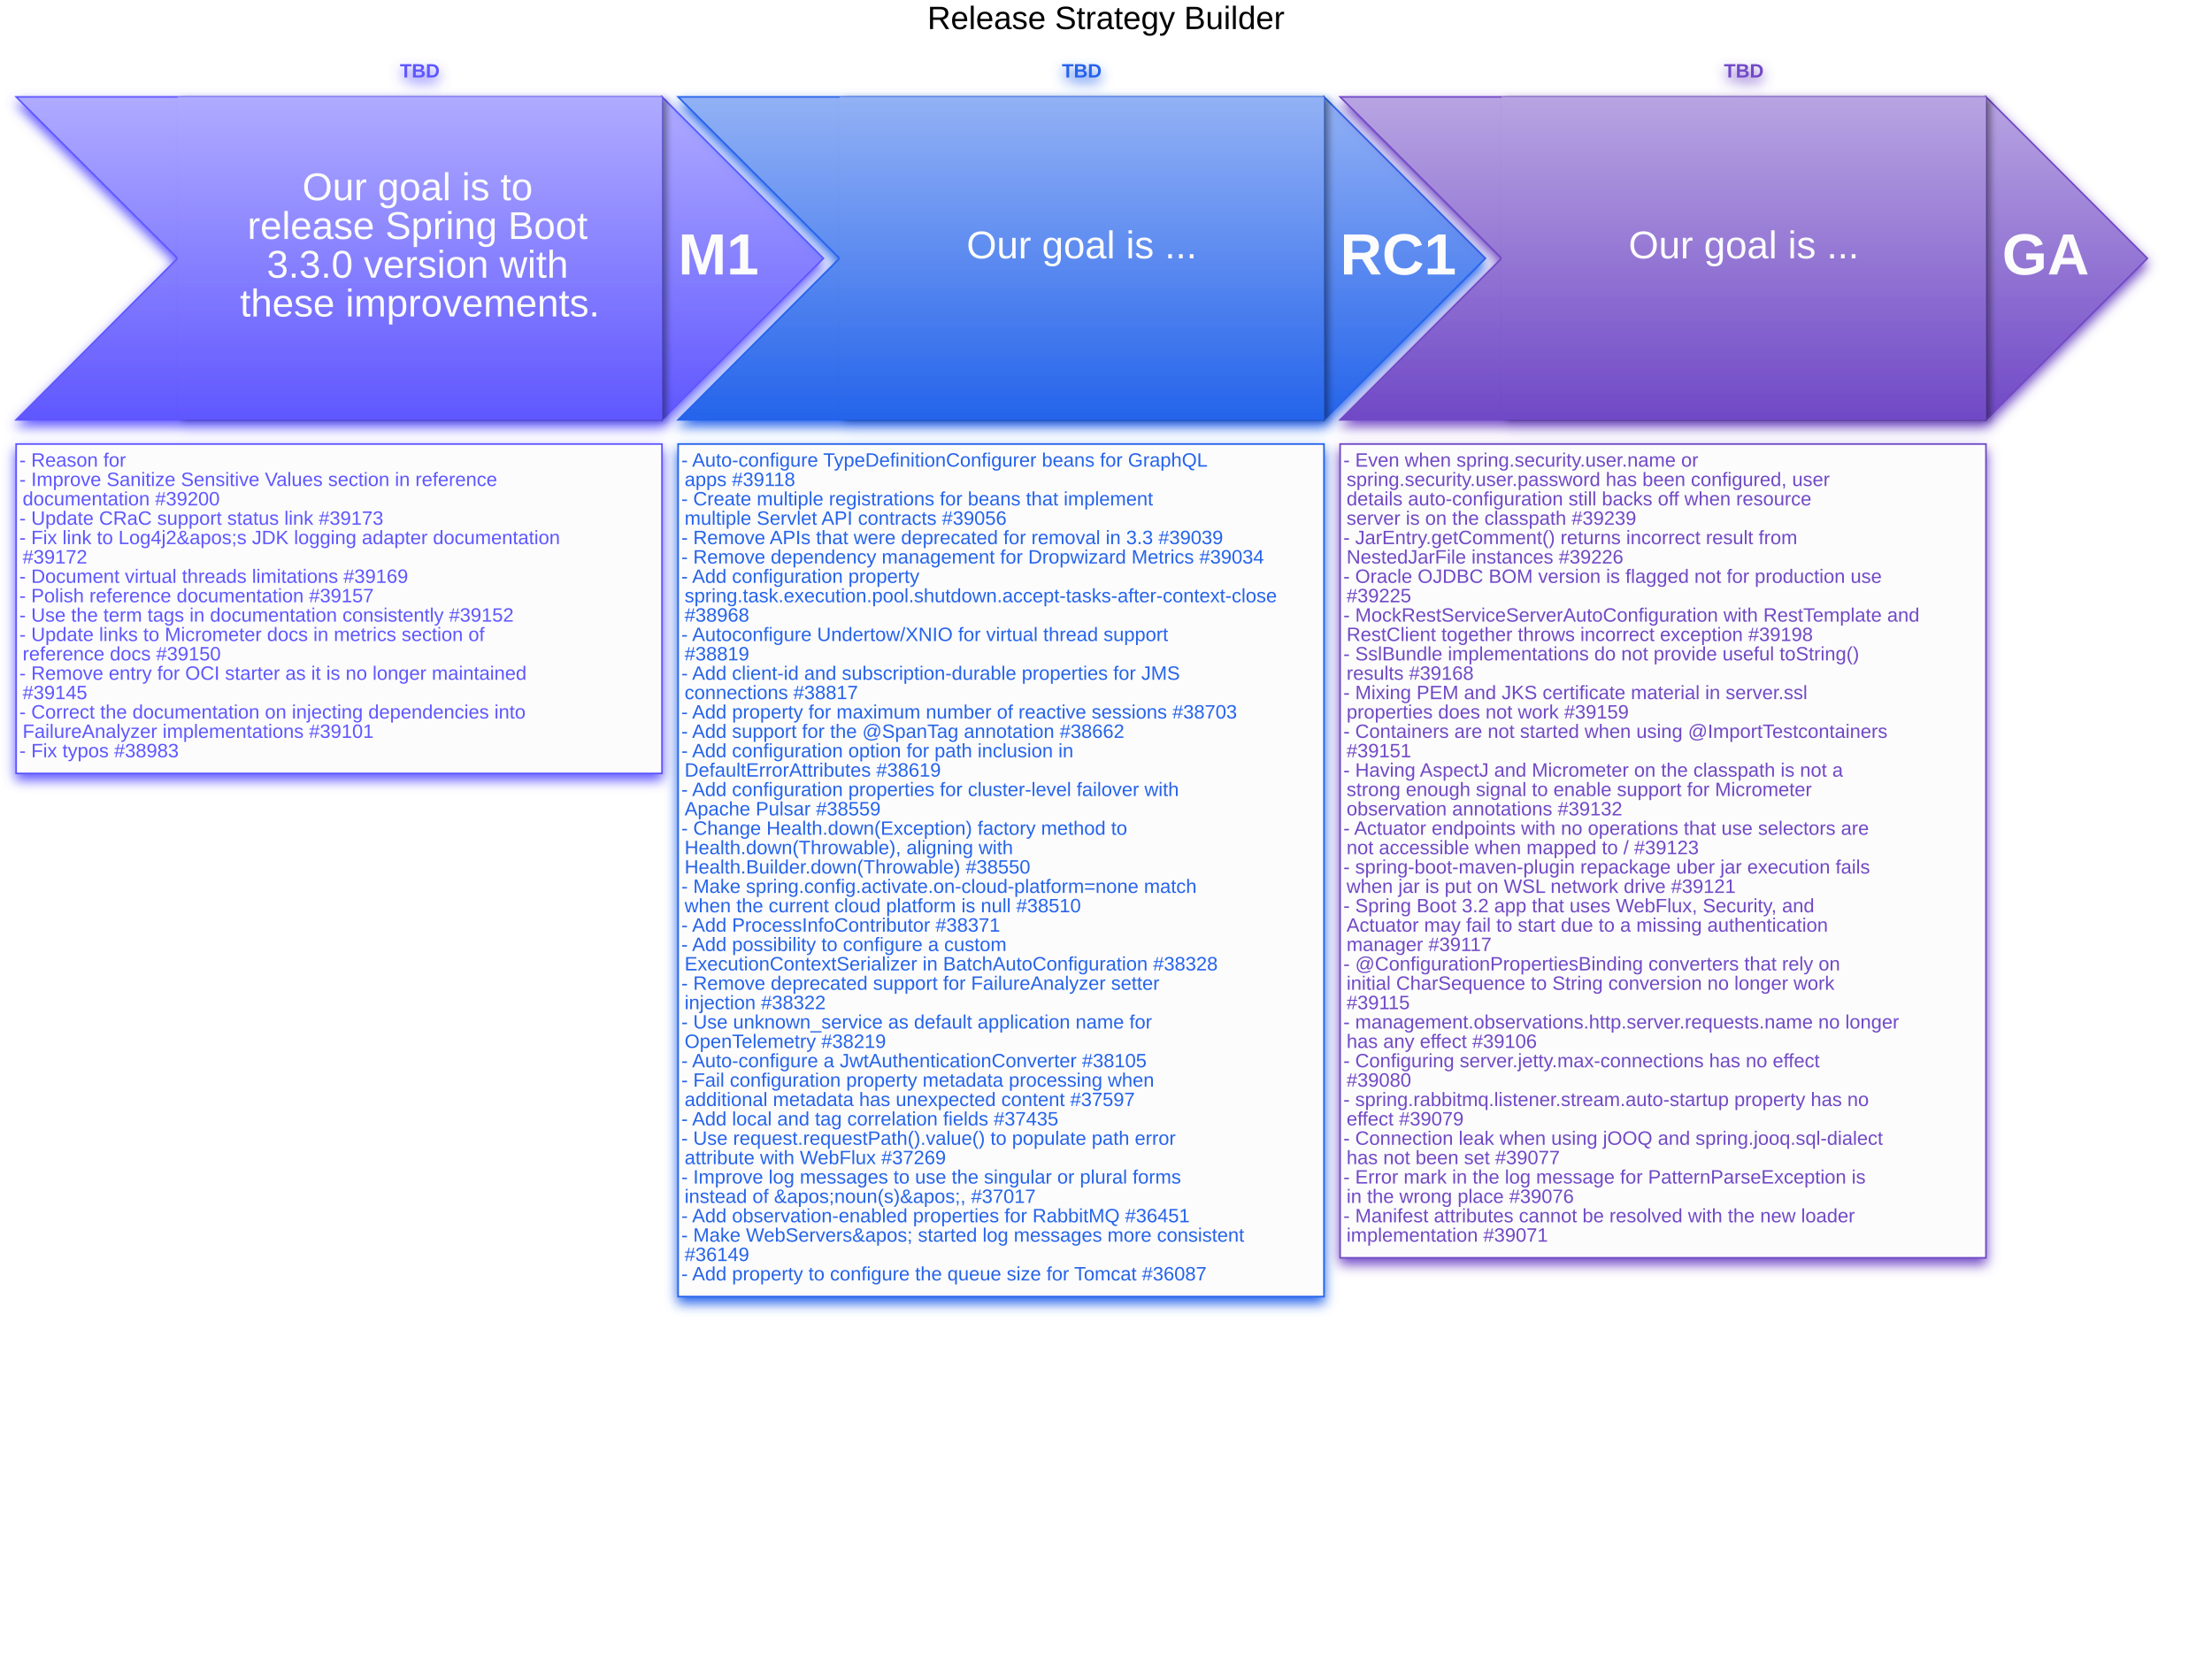
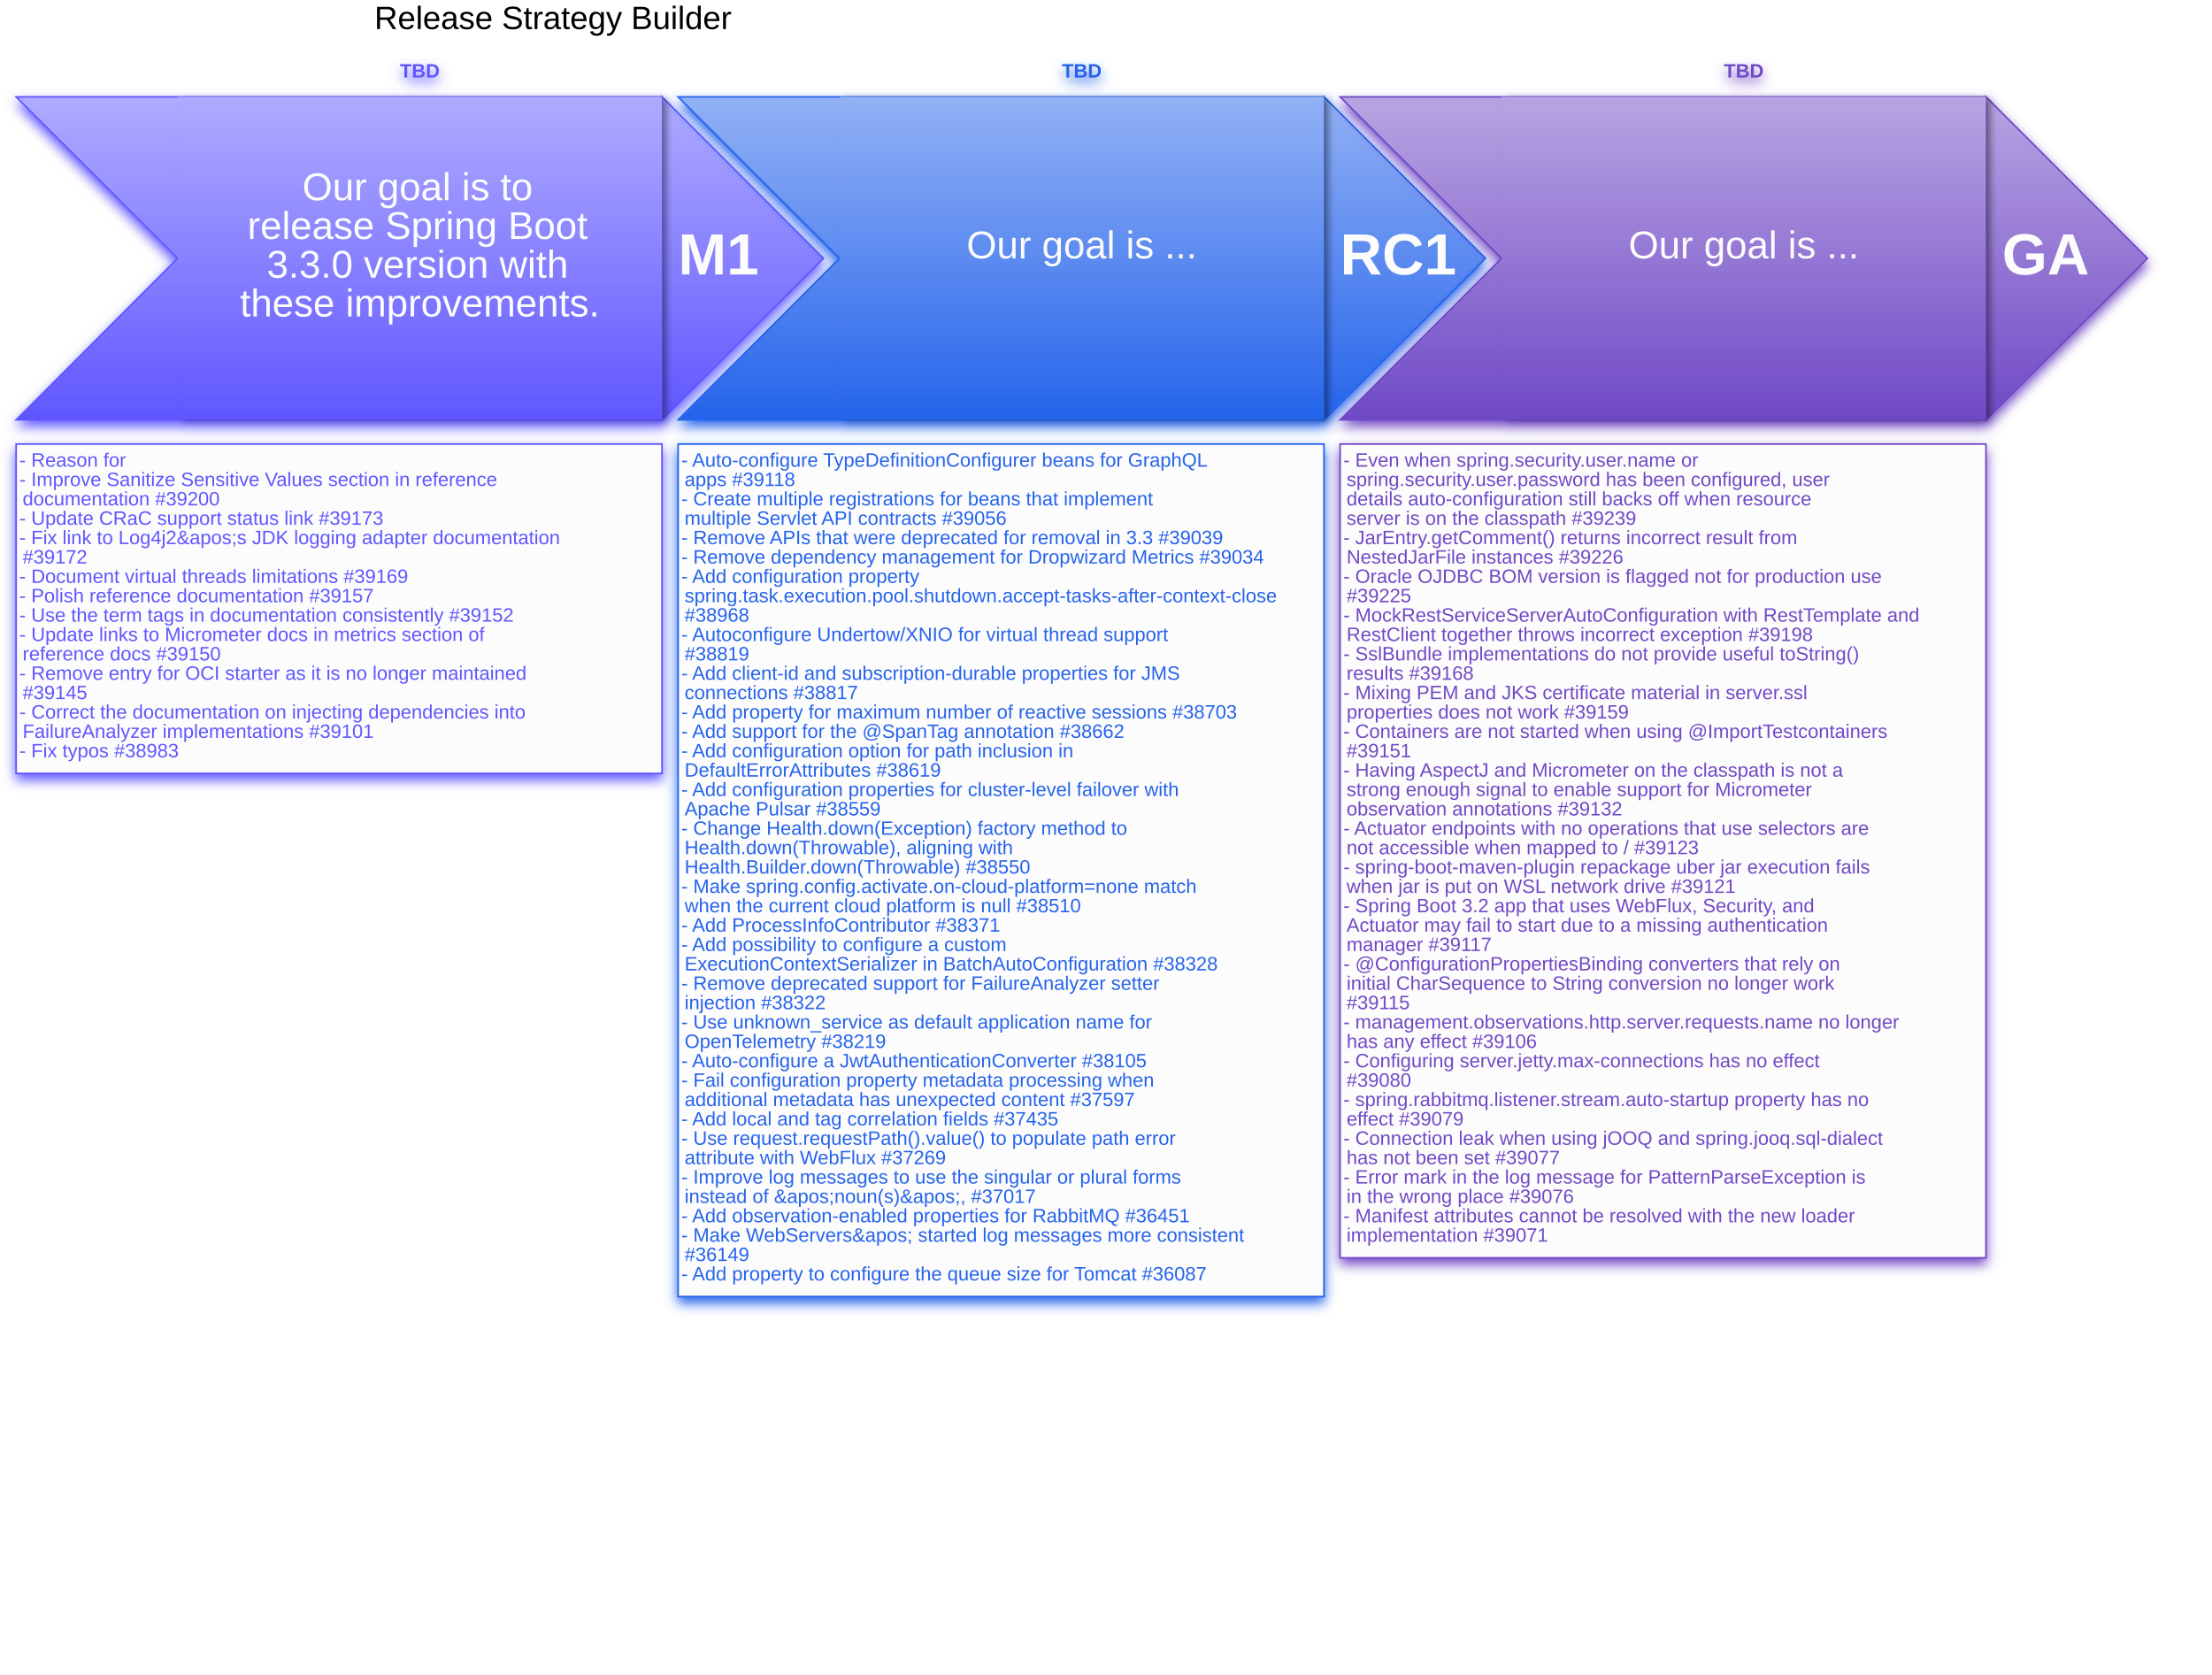
- <svg xmlns="http://www.w3.org/2000/svg" width="1370.0" height="1037.0" viewBox="0 0 1370.0 1037.0" role="img" aria-label="Docops: Release Strategy" id="ID4f634b28-60d8-4bc1-b0d2-e627c047ec7a">
+ <svg xmlns="http://www.w3.org/2000/svg" width="685.0" height="518.5" viewBox="0 0 685.0 518.5" role="img" aria-label="Docops: Release Strategy" id="IDfc490468-125d-484a-863b-3311442651cf">
  <defs>
    <filter id="Bevel2" filterUnits="objectBoundingBox" x="-10%" y="-10%" width="150%" height="150%">
      <feGaussianBlur in="SourceAlpha" stdDeviation="0.5" result="blur" />
      <feSpecularLighting in="blur" surfaceScale="5" specularConstant="0.5" specularExponent="10" result="specOut" lighting-color="white">
        <fePointLight x="-5000" y="-10000" z="0000" />
      </feSpecularLighting>
      <feComposite in="specOut" in2="SourceAlpha" operator="in" result="specOut2" />
      <feComposite in="SourceGraphic" in2="specOut2" operator="arithmetic" k1="0" k2="1" k3="1" k4="0" result="litPaint" />
    </filter>
    <linearGradient id="ID0756d7d2-2648-4a67-89af-c133b3a8d4c9" x2="1" y2="1">
      <stop class="stop1" offset="0%" stop-color="#a48bdb">
        <animate attributeName="stop-color" values="#a48bdb;#7651c9;#4918B8;#a48bdb;#7651c9;#4918B8;" dur="20s" repeatCount="indefinite">
                     </animate>
      </stop>
      <stop class="stop2" offset="50%" stop-color="#7651c9">
        <animate attributeName="stop-color" values="#a48bdb;#7651c9;#4918B8;#a48bdb;#7651c9;#4918B8;" dur="20s" repeatCount="indefinite">
                     </animate>
      </stop>
      <stop class="stop3" offset="100%" stop-color="#4918B8">
        <animate attributeName="stop-color" values="#a48bdb;#7651c9;#4918B8;#a48bdb;#7651c9;#4918B8;" dur="20s" repeatCount="indefinite">
                     </animate>
      </stop>
      <animateTransform attributeName="gradientTransform" type="rotate" values="360 .5 .5;0 .5 .5" dur="10s" repeatCount="indefinite" />
    </linearGradient>
    <linearGradient id="circlecheck" x2="1" y2="1">
      <stop class="stop1" offset="0%" stop-color="#a9d99a" />
      <stop class="stop2" offset="50%" stop-color="#7ec667" />
      <stop class="stop3" offset="100%" stop-color="#54B435" />
    </linearGradient>
    <g id="completedCheck">
      <polyline points="10 25 22 40 50 10" fill="none" stroke="url(#circlecheck)" stroke-width="6" />
    </g>
    <linearGradient x2="0%" y2="100%" id="shadM_rect">
      <stop stop-color="#afabff" stop-opacity="1" offset="0%" />
      <stop stop-color="hsl(243.0,100.0%,67.1%)" stop-opacity="1" offset="100%" />
    </linearGradient>
    <linearGradient x2="0%" y2="100%" id="shadR_rect">
      <stop stop-color="#92b1f5" stop-opacity="1" offset="0%" />
      <stop stop-color="hsl(221.0,83.2%,53.3%)" stop-opacity="1" offset="100%" />
    </linearGradient>
    <linearGradient x2="0%" y2="100%" id="shadG_rect">
      <stop stop-color="#b8a4e2" stop-opacity="1" offset="0%" />
      <stop stop-color="hsl(259.0,52.3%,53.1%)" stop-opacity="1" offset="100%" />
    </linearGradient>
    <style>
-     #ID4f634b28-60d8-4bc1-b0d2-e627c047ec7a .shadM { fill: #5f57ff; filter: drop-shadow(0 1mm 1mm #5f57ff); }
-     #ID4f634b28-60d8-4bc1-b0d2-e627c047ec7a .shadR { fill: #2563eb; filter: drop-shadow(0 1mm 1mm #2563eb); }
+     #IDfc490468-125d-484a-863b-3311442651cf .shadM { fill: #5f57ff; filter: drop-shadow(0 1mm 1mm #5f57ff); }
+     #IDfc490468-125d-484a-863b-3311442651cf .shadR { fill: #2563eb; filter: drop-shadow(0 1mm 1mm #2563eb); }

-     #ID4f634b28-60d8-4bc1-b0d2-e627c047ec7a .shadG { fill: #7149c6; filter: drop-shadow(0 1mm 1mm #7149c6); }
-     #ID4f634b28-60d8-4bc1-b0d2-e627c047ec7a .milestoneTL { font-family: Arial, "Helvetica Neue", Helvetica, sans-serif; font-weight: bold; }
-     #ID4f634b28-60d8-4bc1-b0d2-e627c047ec7a .lines { font-size: 10px; }
+     #IDfc490468-125d-484a-863b-3311442651cf .shadG { fill: #7149c6; filter: drop-shadow(0 1mm 1mm #7149c6); }
+     #IDfc490468-125d-484a-863b-3311442651cf .milestoneTL { font-family: Arial, "Helvetica Neue", Helvetica, sans-serif; font-weight: bold; }
+     #IDfc490468-125d-484a-863b-3311442651cf .lines { font-size: 10px; }

-     #ID4f634b28-60d8-4bc1-b0d2-e627c047ec7a .milestoneTL &gt; .entry { text-anchor: start; font-weight: normal; }
+     #IDfc490468-125d-484a-863b-3311442651cf .milestoneTL &gt; .entry { text-anchor: start; font-weight: normal; }
    .raise { pointer-events: bounding-box; opacity: 1; filter: drop-shadow(3px 1px 2px rgb(0 0 0 / 0.4)); }

    .raise:hover { stroke: gold; stroke-width: 3px; opacity: 0.9; }
    
</style>
  </defs>
-   <g transform="scale(1.0)" id="GID4f634b28-60d8-4bc1-b0d2-e627c047ec7a">
-     <text x="685.0" y="18" fill="#000000" text-anchor="middle" font-size="20px" font-family="Arial, Helvetica, sans-serif">Release Strategy Builder</text>
+   <g transform="scale(0.5)" id="GIDfc490468-125d-484a-863b-3311442651cf">
+     <text x="342.5" y="18" fill="#000000" text-anchor="middle" font-size="20px" font-family="Arial, Helvetica, sans-serif">Release Strategy Builder</text>
    <g transform="translate(10,60)" class="shadM">
      <text text-anchor="middle" x="250" y="-12" class="milestoneTL">TBD</text>
      <path d="m 0,0 h 400 v 200 h -400 l 0,0 l 100,-100 z" stroke="#5f57ff" fill="url(#shadM_rect)" />
      <path d="m 400,0 v 200 l 100,-100 z" fill="url(#shadM_rect)" stroke="#5f57ff" />
      <text x="410" y="110" class="milestoneTL" font-size="36px" fill="#fcfcfc">M1</text>
      <g transform="translate(100,0)" cursor="pointer">
        <rect x="0" y="0" height="200" width="300" fill="url(#shadM_rect)" class="raise" />
        <text text-anchor="middle" x="150" y="40" class="milestoneTL lines" font-size="12px" font-family="Arial, 'Helvetica Neue', Helvetica, sans-serif" font-weight="bold" fill="#fcfcfc">
          <tspan x="150" dy="24" text-anchor="middle" font-family="Arial, 'Helvetica Neue', Helvetica, sans-serif" font-size="24" font-weight="normal"> Our goal is to</tspan>
          <tspan x="150" dy="24" text-anchor="middle" font-family="Arial, 'Helvetica Neue', Helvetica, sans-serif" font-size="24" font-weight="normal">release Spring Boot</tspan>
          <tspan x="150" dy="24" text-anchor="middle" font-family="Arial, 'Helvetica Neue', Helvetica, sans-serif" font-size="24" font-weight="normal">3.3.0 version with</tspan>
          <tspan x="150" dy="24" text-anchor="middle" font-family="Arial, 'Helvetica Neue', Helvetica, sans-serif" font-size="24" font-weight="normal">these improvements.</tspan>
        </text>
      </g>
    </g>
-     <g transform="translate(10,275)" class="shadM" id="ID4f634b28-60d8-4bc1-b0d2-e627c047ec7a_0">
+     <g transform="translate(10,275)" class="shadM" id="IDfc490468-125d-484a-863b-3311442651cf_0">
      <rect width="400" height="204" stroke="#5f57ff" fill="#fcfcfc" />
      <text text-anchor="middle" x="200" y="2" class="milestoneTL lines" font-size="12px" font-family="Arial, &quot;Helvetica Neue&quot;, Helvetica, sans-serif" font-weight="bold">
        <tspan x="2" dy="12" class="entry" font-size="12px" font-weight="normal" font-family="Arial, 'Helvetica Neue', Helvetica, sans-serif" text-anchor="start">-   Reason for</tspan>
        <tspan x="2" dy="12" class="entry" font-size="12px" font-weight="normal" font-family="Arial, 'Helvetica Neue', Helvetica, sans-serif" text-anchor="start">-   Improve Sanitize Sensitive Values section in reference</tspan>
        <tspan x="4" dy="12" class="entry" font-size="12px" font-weight="normal" font-family="Arial, 'Helvetica Neue', Helvetica, sans-serif" text-anchor="start"> documentation #39200</tspan>
        <tspan x="2" dy="12" class="entry" font-size="12px" font-weight="normal" font-family="Arial, 'Helvetica Neue', Helvetica, sans-serif" text-anchor="start">-   Update CRaC support status link #39173</tspan>
        <tspan x="2" dy="12" class="entry" font-size="12px" font-weight="normal" font-family="Arial, 'Helvetica Neue', Helvetica, sans-serif" text-anchor="start">-   Fix link to Log4j2&amp;apos;s JDK logging adapter documentation</tspan>
        <tspan x="4" dy="12" class="entry" font-size="12px" font-weight="normal" font-family="Arial, 'Helvetica Neue', Helvetica, sans-serif" text-anchor="start"> #39172</tspan>
        <tspan x="2" dy="12" class="entry" font-size="12px" font-weight="normal" font-family="Arial, 'Helvetica Neue', Helvetica, sans-serif" text-anchor="start">-   Document virtual threads limitations #39169</tspan>
        <tspan x="2" dy="12" class="entry" font-size="12px" font-weight="normal" font-family="Arial, 'Helvetica Neue', Helvetica, sans-serif" text-anchor="start">-   Polish reference documentation #39157</tspan>
        <tspan x="2" dy="12" class="entry" font-size="12px" font-weight="normal" font-family="Arial, 'Helvetica Neue', Helvetica, sans-serif" text-anchor="start">-   Use the term tags in documentation consistently #39152</tspan>
        <tspan x="2" dy="12" class="entry" font-size="12px" font-weight="normal" font-family="Arial, 'Helvetica Neue', Helvetica, sans-serif" text-anchor="start">-   Update links to Micrometer docs in metrics section of</tspan>
        <tspan x="4" dy="12" class="entry" font-size="12px" font-weight="normal" font-family="Arial, 'Helvetica Neue', Helvetica, sans-serif" text-anchor="start"> reference docs #39150</tspan>
        <tspan x="2" dy="12" class="entry" font-size="12px" font-weight="normal" font-family="Arial, 'Helvetica Neue', Helvetica, sans-serif" text-anchor="start">-   Remove entry for OCI starter as it is no longer maintained</tspan>
        <tspan x="4" dy="12" class="entry" font-size="12px" font-weight="normal" font-family="Arial, 'Helvetica Neue', Helvetica, sans-serif" text-anchor="start"> #39145</tspan>
        <tspan x="2" dy="12" class="entry" font-size="12px" font-weight="normal" font-family="Arial, 'Helvetica Neue', Helvetica, sans-serif" text-anchor="start">-   Correct the documentation on injecting dependencies into</tspan>
        <tspan x="4" dy="12" class="entry" font-size="12px" font-weight="normal" font-family="Arial, 'Helvetica Neue', Helvetica, sans-serif" text-anchor="start"> FailureAnalyzer implementations #39101</tspan>
        <tspan x="2" dy="12" class="entry" font-size="12px" font-weight="normal" font-family="Arial, 'Helvetica Neue', Helvetica, sans-serif" text-anchor="start">-   Fix typos #38983</tspan>
      </text>
    </g>
    <g transform="translate(420,60)" class="shadR">
      <text text-anchor="middle" x="250" y="-12" class="milestoneTL">TBD</text>
      <path d="m 0,0 h 400 v 200 h -400 l 0,0 l 100,-100 z" stroke="#2563eb" fill="url(#shadR_rect)" />
      <path d="m 400,0 v 200 l 100,-100 z" fill="url(#shadR_rect)" stroke="#2563eb" />
      <text x="410" y="110" class="milestoneTL" font-size="36px" fill="#fcfcfc">RC1</text>
      <g transform="translate(100,0)" cursor="pointer">
        <rect x="0" y="0" height="200" width="300" fill="url(#shadR_rect)" class="raise" />
        <text text-anchor="middle" x="150" y="76" class="milestoneTL lines" font-size="12px" font-family="Arial, 'Helvetica Neue', Helvetica, sans-serif" font-weight="bold" fill="#fcfcfc">
          <tspan x="150" dy="24" text-anchor="middle" font-family="Arial, 'Helvetica Neue', Helvetica, sans-serif" font-size="24" font-weight="normal"> Our goal is ...</tspan>
        </text>
      </g>
    </g>
-     <g transform="translate(420,275)" class="shadR" id="ID4f634b28-60d8-4bc1-b0d2-e627c047ec7a_1">
+     <g transform="translate(420,275)" class="shadR" id="IDfc490468-125d-484a-863b-3311442651cf_1">
      <rect width="400" height="528" stroke="#2563eb" fill="#fcfcfc" />
      <text text-anchor="middle" x="200" y="2" class="milestoneTL lines" font-size="12px" font-family="Arial, &quot;Helvetica Neue&quot;, Helvetica, sans-serif" font-weight="bold">
        <tspan x="2" dy="12" class="entry" font-size="12px" font-weight="normal" font-family="Arial, 'Helvetica Neue', Helvetica, sans-serif" text-anchor="start">-   Auto-configure TypeDefinitionConfigurer beans for GraphQL</tspan>
        <tspan x="4" dy="12" class="entry" font-size="12px" font-weight="normal" font-family="Arial, 'Helvetica Neue', Helvetica, sans-serif" text-anchor="start"> apps #39118</tspan>
        <tspan x="2" dy="12" class="entry" font-size="12px" font-weight="normal" font-family="Arial, 'Helvetica Neue', Helvetica, sans-serif" text-anchor="start">-   Create multiple registrations for beans that implement</tspan>
        <tspan x="4" dy="12" class="entry" font-size="12px" font-weight="normal" font-family="Arial, 'Helvetica Neue', Helvetica, sans-serif" text-anchor="start"> multiple Servlet API contracts #39056</tspan>
        <tspan x="2" dy="12" class="entry" font-size="12px" font-weight="normal" font-family="Arial, 'Helvetica Neue', Helvetica, sans-serif" text-anchor="start">-   Remove APIs that were deprecated for removal in 3.3 #39039</tspan>
        <tspan x="2" dy="12" class="entry" font-size="12px" font-weight="normal" font-family="Arial, 'Helvetica Neue', Helvetica, sans-serif" text-anchor="start">-   Remove dependency management for Dropwizard Metrics #39034</tspan>
        <tspan x="2" dy="12" class="entry" font-size="12px" font-weight="normal" font-family="Arial, 'Helvetica Neue', Helvetica, sans-serif" text-anchor="start">-   Add configuration property</tspan>
        <tspan x="4" dy="12" class="entry" font-size="12px" font-weight="normal" font-family="Arial, 'Helvetica Neue', Helvetica, sans-serif" text-anchor="start"> spring.task.execution.pool.shutdown.accept-tasks-after-context-close</tspan>
        <tspan x="4" dy="12" class="entry" font-size="12px" font-weight="normal" font-family="Arial, 'Helvetica Neue', Helvetica, sans-serif" text-anchor="start"> #38968</tspan>
        <tspan x="2" dy="12" class="entry" font-size="12px" font-weight="normal" font-family="Arial, 'Helvetica Neue', Helvetica, sans-serif" text-anchor="start">-   Autoconfigure Undertow/XNIO for virtual thread support</tspan>
        <tspan x="4" dy="12" class="entry" font-size="12px" font-weight="normal" font-family="Arial, 'Helvetica Neue', Helvetica, sans-serif" text-anchor="start"> #38819</tspan>
        <tspan x="2" dy="12" class="entry" font-size="12px" font-weight="normal" font-family="Arial, 'Helvetica Neue', Helvetica, sans-serif" text-anchor="start">-   Add client-id and subscription-durable properties for JMS</tspan>
        <tspan x="4" dy="12" class="entry" font-size="12px" font-weight="normal" font-family="Arial, 'Helvetica Neue', Helvetica, sans-serif" text-anchor="start"> connections #38817</tspan>
        <tspan x="2" dy="12" class="entry" font-size="12px" font-weight="normal" font-family="Arial, 'Helvetica Neue', Helvetica, sans-serif" text-anchor="start">-   Add property for maximum number of reactive sessions #38703</tspan>
        <tspan x="2" dy="12" class="entry" font-size="12px" font-weight="normal" font-family="Arial, 'Helvetica Neue', Helvetica, sans-serif" text-anchor="start">-   Add support for the @SpanTag annotation #38662</tspan>
        <tspan x="2" dy="12" class="entry" font-size="12px" font-weight="normal" font-family="Arial, 'Helvetica Neue', Helvetica, sans-serif" text-anchor="start">-   Add configuration option for path inclusion in</tspan>
        <tspan x="4" dy="12" class="entry" font-size="12px" font-weight="normal" font-family="Arial, 'Helvetica Neue', Helvetica, sans-serif" text-anchor="start"> DefaultErrorAttributes #38619</tspan>
        <tspan x="2" dy="12" class="entry" font-size="12px" font-weight="normal" font-family="Arial, 'Helvetica Neue', Helvetica, sans-serif" text-anchor="start">-   Add configuration properties for cluster-level failover with</tspan>
        <tspan x="4" dy="12" class="entry" font-size="12px" font-weight="normal" font-family="Arial, 'Helvetica Neue', Helvetica, sans-serif" text-anchor="start"> Apache Pulsar #38559</tspan>
        <tspan x="2" dy="12" class="entry" font-size="12px" font-weight="normal" font-family="Arial, 'Helvetica Neue', Helvetica, sans-serif" text-anchor="start">-   Change Health.down(Exception) factory method to</tspan>
        <tspan x="4" dy="12" class="entry" font-size="12px" font-weight="normal" font-family="Arial, 'Helvetica Neue', Helvetica, sans-serif" text-anchor="start"> Health.down(Throwable), aligning with</tspan>
        <tspan x="4" dy="12" class="entry" font-size="12px" font-weight="normal" font-family="Arial, 'Helvetica Neue', Helvetica, sans-serif" text-anchor="start"> Health.Builder.down(Throwable) #38550</tspan>
        <tspan x="2" dy="12" class="entry" font-size="12px" font-weight="normal" font-family="Arial, 'Helvetica Neue', Helvetica, sans-serif" text-anchor="start">-   Make spring.config.activate.on-cloud-platform=none match</tspan>
        <tspan x="4" dy="12" class="entry" font-size="12px" font-weight="normal" font-family="Arial, 'Helvetica Neue', Helvetica, sans-serif" text-anchor="start"> when the current cloud platform is null #38510</tspan>
        <tspan x="2" dy="12" class="entry" font-size="12px" font-weight="normal" font-family="Arial, 'Helvetica Neue', Helvetica, sans-serif" text-anchor="start">-   Add ProcessInfoContributor #38371</tspan>
        <tspan x="2" dy="12" class="entry" font-size="12px" font-weight="normal" font-family="Arial, 'Helvetica Neue', Helvetica, sans-serif" text-anchor="start">-   Add possibility to configure a custom</tspan>
        <tspan x="4" dy="12" class="entry" font-size="12px" font-weight="normal" font-family="Arial, 'Helvetica Neue', Helvetica, sans-serif" text-anchor="start"> ExecutionContextSerializer in BatchAutoConfiguration #38328</tspan>
        <tspan x="2" dy="12" class="entry" font-size="12px" font-weight="normal" font-family="Arial, 'Helvetica Neue', Helvetica, sans-serif" text-anchor="start">-   Remove deprecated support for FailureAnalyzer setter</tspan>
        <tspan x="4" dy="12" class="entry" font-size="12px" font-weight="normal" font-family="Arial, 'Helvetica Neue', Helvetica, sans-serif" text-anchor="start"> injection #38322</tspan>
        <tspan x="2" dy="12" class="entry" font-size="12px" font-weight="normal" font-family="Arial, 'Helvetica Neue', Helvetica, sans-serif" text-anchor="start">-   Use unknown_service as default application name for</tspan>
        <tspan x="4" dy="12" class="entry" font-size="12px" font-weight="normal" font-family="Arial, 'Helvetica Neue', Helvetica, sans-serif" text-anchor="start"> OpenTelemetry #38219</tspan>
        <tspan x="2" dy="12" class="entry" font-size="12px" font-weight="normal" font-family="Arial, 'Helvetica Neue', Helvetica, sans-serif" text-anchor="start">-   Auto-configure a JwtAuthenticationConverter #38105</tspan>
        <tspan x="2" dy="12" class="entry" font-size="12px" font-weight="normal" font-family="Arial, 'Helvetica Neue', Helvetica, sans-serif" text-anchor="start">-   Fail configuration property metadata processing when</tspan>
        <tspan x="4" dy="12" class="entry" font-size="12px" font-weight="normal" font-family="Arial, 'Helvetica Neue', Helvetica, sans-serif" text-anchor="start"> additional metadata has unexpected content #37597</tspan>
        <tspan x="2" dy="12" class="entry" font-size="12px" font-weight="normal" font-family="Arial, 'Helvetica Neue', Helvetica, sans-serif" text-anchor="start">-   Add local and tag correlation fields #37435</tspan>
        <tspan x="2" dy="12" class="entry" font-size="12px" font-weight="normal" font-family="Arial, 'Helvetica Neue', Helvetica, sans-serif" text-anchor="start">-   Use request.requestPath().value() to populate path error</tspan>
        <tspan x="4" dy="12" class="entry" font-size="12px" font-weight="normal" font-family="Arial, 'Helvetica Neue', Helvetica, sans-serif" text-anchor="start"> attribute with WebFlux #37269</tspan>
        <tspan x="2" dy="12" class="entry" font-size="12px" font-weight="normal" font-family="Arial, 'Helvetica Neue', Helvetica, sans-serif" text-anchor="start">-   Improve log messages to use the singular or plural forms</tspan>
        <tspan x="4" dy="12" class="entry" font-size="12px" font-weight="normal" font-family="Arial, 'Helvetica Neue', Helvetica, sans-serif" text-anchor="start"> instead of &amp;apos;noun(s)&amp;apos;, #37017</tspan>
        <tspan x="2" dy="12" class="entry" font-size="12px" font-weight="normal" font-family="Arial, 'Helvetica Neue', Helvetica, sans-serif" text-anchor="start">-   Add observation-enabled properties for RabbitMQ #36451</tspan>
        <tspan x="2" dy="12" class="entry" font-size="12px" font-weight="normal" font-family="Arial, 'Helvetica Neue', Helvetica, sans-serif" text-anchor="start">-   Make WebServers&amp;apos; started log messages more consistent</tspan>
        <tspan x="4" dy="12" class="entry" font-size="12px" font-weight="normal" font-family="Arial, 'Helvetica Neue', Helvetica, sans-serif" text-anchor="start"> #36149</tspan>
        <tspan x="2" dy="12" class="entry" font-size="12px" font-weight="normal" font-family="Arial, 'Helvetica Neue', Helvetica, sans-serif" text-anchor="start">-   Add property to configure the queue size for Tomcat #36087</tspan>
      </text>
    </g>
    <g transform="translate(830,60)" class="shadG">
      <text text-anchor="middle" x="250" y="-12" class="milestoneTL">TBD</text>
      <path d="m 0,0 h 400 v 200 h -400 l 0,0 l 100,-100 z" stroke="#7149c6" fill="url(#shadG_rect)" />
      <path d="m 400,0 v 200 l 100,-100 z" fill="url(#shadG_rect)" stroke="#7149c6" />
      <text x="410" y="110" class="milestoneTL" font-size="36px" fill="#fcfcfc">GA</text>
      <g transform="translate(100,0)" cursor="pointer">
        <rect x="0" y="0" height="200" width="300" fill="url(#shadG_rect)" class="raise" />
        <text text-anchor="middle" x="150" y="76" class="milestoneTL lines" font-size="12px" font-family="Arial, 'Helvetica Neue', Helvetica, sans-serif" font-weight="bold" fill="#fcfcfc">
          <tspan x="150" dy="24" text-anchor="middle" font-family="Arial, 'Helvetica Neue', Helvetica, sans-serif" font-size="24" font-weight="normal"> Our goal is ...</tspan>
        </text>
      </g>
    </g>
-     <g transform="translate(830,275)" class="shadG" id="ID4f634b28-60d8-4bc1-b0d2-e627c047ec7a_2">
+     <g transform="translate(830,275)" class="shadG" id="IDfc490468-125d-484a-863b-3311442651cf_2">
      <rect width="400" height="504" stroke="#7149c6" fill="#fcfcfc" />
      <text text-anchor="middle" x="200" y="2" class="milestoneTL lines" font-size="12px" font-family="Arial, &quot;Helvetica Neue&quot;, Helvetica, sans-serif" font-weight="bold">
        <tspan x="2" dy="12" class="entry" font-size="12px" font-weight="normal" font-family="Arial, 'Helvetica Neue', Helvetica, sans-serif" text-anchor="start">-   Even when spring.security.user.name or</tspan>
        <tspan x="4" dy="12" class="entry" font-size="12px" font-weight="normal" font-family="Arial, 'Helvetica Neue', Helvetica, sans-serif" text-anchor="start"> spring.security.user.password has been configured, user</tspan>
        <tspan x="4" dy="12" class="entry" font-size="12px" font-weight="normal" font-family="Arial, 'Helvetica Neue', Helvetica, sans-serif" text-anchor="start"> details auto-configuration still backs off when resource</tspan>
        <tspan x="4" dy="12" class="entry" font-size="12px" font-weight="normal" font-family="Arial, 'Helvetica Neue', Helvetica, sans-serif" text-anchor="start"> server is on the classpath #39239</tspan>
        <tspan x="2" dy="12" class="entry" font-size="12px" font-weight="normal" font-family="Arial, 'Helvetica Neue', Helvetica, sans-serif" text-anchor="start">-   JarEntry.getComment() returns incorrect result from</tspan>
        <tspan x="4" dy="12" class="entry" font-size="12px" font-weight="normal" font-family="Arial, 'Helvetica Neue', Helvetica, sans-serif" text-anchor="start"> NestedJarFile instances #39226</tspan>
        <tspan x="2" dy="12" class="entry" font-size="12px" font-weight="normal" font-family="Arial, 'Helvetica Neue', Helvetica, sans-serif" text-anchor="start">-   Oracle OJDBC BOM version is flagged not for production use</tspan>
        <tspan x="4" dy="12" class="entry" font-size="12px" font-weight="normal" font-family="Arial, 'Helvetica Neue', Helvetica, sans-serif" text-anchor="start"> #39225</tspan>
        <tspan x="2" dy="12" class="entry" font-size="12px" font-weight="normal" font-family="Arial, 'Helvetica Neue', Helvetica, sans-serif" text-anchor="start">-   MockRestServiceServerAutoConfiguration with RestTemplate and</tspan>
        <tspan x="4" dy="12" class="entry" font-size="12px" font-weight="normal" font-family="Arial, 'Helvetica Neue', Helvetica, sans-serif" text-anchor="start"> RestClient together throws incorrect exception #39198</tspan>
        <tspan x="2" dy="12" class="entry" font-size="12px" font-weight="normal" font-family="Arial, 'Helvetica Neue', Helvetica, sans-serif" text-anchor="start">-   SslBundle implementations do not provide useful toString()</tspan>
        <tspan x="4" dy="12" class="entry" font-size="12px" font-weight="normal" font-family="Arial, 'Helvetica Neue', Helvetica, sans-serif" text-anchor="start"> results #39168</tspan>
        <tspan x="2" dy="12" class="entry" font-size="12px" font-weight="normal" font-family="Arial, 'Helvetica Neue', Helvetica, sans-serif" text-anchor="start">-   Mixing PEM and JKS certificate material in server.ssl</tspan>
        <tspan x="4" dy="12" class="entry" font-size="12px" font-weight="normal" font-family="Arial, 'Helvetica Neue', Helvetica, sans-serif" text-anchor="start"> properties does not work #39159</tspan>
        <tspan x="2" dy="12" class="entry" font-size="12px" font-weight="normal" font-family="Arial, 'Helvetica Neue', Helvetica, sans-serif" text-anchor="start">-   Containers are not started when using @ImportTestcontainers</tspan>
        <tspan x="4" dy="12" class="entry" font-size="12px" font-weight="normal" font-family="Arial, 'Helvetica Neue', Helvetica, sans-serif" text-anchor="start"> #39151</tspan>
        <tspan x="2" dy="12" class="entry" font-size="12px" font-weight="normal" font-family="Arial, 'Helvetica Neue', Helvetica, sans-serif" text-anchor="start">-   Having AspectJ and Micrometer on the classpath is not a</tspan>
        <tspan x="4" dy="12" class="entry" font-size="12px" font-weight="normal" font-family="Arial, 'Helvetica Neue', Helvetica, sans-serif" text-anchor="start"> strong enough signal to enable support for Micrometer</tspan>
        <tspan x="4" dy="12" class="entry" font-size="12px" font-weight="normal" font-family="Arial, 'Helvetica Neue', Helvetica, sans-serif" text-anchor="start"> observation annotations #39132</tspan>
        <tspan x="2" dy="12" class="entry" font-size="12px" font-weight="normal" font-family="Arial, 'Helvetica Neue', Helvetica, sans-serif" text-anchor="start">-   Actuator endpoints with no operations that use selectors are</tspan>
        <tspan x="4" dy="12" class="entry" font-size="12px" font-weight="normal" font-family="Arial, 'Helvetica Neue', Helvetica, sans-serif" text-anchor="start"> not accessible when mapped to / #39123</tspan>
        <tspan x="2" dy="12" class="entry" font-size="12px" font-weight="normal" font-family="Arial, 'Helvetica Neue', Helvetica, sans-serif" text-anchor="start">-   spring-boot-maven-plugin repackage uber jar execution fails</tspan>
        <tspan x="4" dy="12" class="entry" font-size="12px" font-weight="normal" font-family="Arial, 'Helvetica Neue', Helvetica, sans-serif" text-anchor="start"> when jar is put on WSL network drive #39121</tspan>
        <tspan x="2" dy="12" class="entry" font-size="12px" font-weight="normal" font-family="Arial, 'Helvetica Neue', Helvetica, sans-serif" text-anchor="start">-   Spring Boot 3.2 app that uses WebFlux, Security, and</tspan>
        <tspan x="4" dy="12" class="entry" font-size="12px" font-weight="normal" font-family="Arial, 'Helvetica Neue', Helvetica, sans-serif" text-anchor="start"> Actuator may fail to start due to a missing authentication</tspan>
        <tspan x="4" dy="12" class="entry" font-size="12px" font-weight="normal" font-family="Arial, 'Helvetica Neue', Helvetica, sans-serif" text-anchor="start"> manager #39117</tspan>
        <tspan x="2" dy="12" class="entry" font-size="12px" font-weight="normal" font-family="Arial, 'Helvetica Neue', Helvetica, sans-serif" text-anchor="start">-   @ConfigurationPropertiesBinding converters that rely on</tspan>
        <tspan x="4" dy="12" class="entry" font-size="12px" font-weight="normal" font-family="Arial, 'Helvetica Neue', Helvetica, sans-serif" text-anchor="start"> initial CharSequence to String conversion no longer work</tspan>
        <tspan x="4" dy="12" class="entry" font-size="12px" font-weight="normal" font-family="Arial, 'Helvetica Neue', Helvetica, sans-serif" text-anchor="start"> #39115</tspan>
        <tspan x="2" dy="12" class="entry" font-size="12px" font-weight="normal" font-family="Arial, 'Helvetica Neue', Helvetica, sans-serif" text-anchor="start">-   management.observations.http.server.requests.name no longer</tspan>
        <tspan x="4" dy="12" class="entry" font-size="12px" font-weight="normal" font-family="Arial, 'Helvetica Neue', Helvetica, sans-serif" text-anchor="start"> has any effect #39106</tspan>
        <tspan x="2" dy="12" class="entry" font-size="12px" font-weight="normal" font-family="Arial, 'Helvetica Neue', Helvetica, sans-serif" text-anchor="start">-   Configuring server.jetty.max-connections has no effect</tspan>
        <tspan x="4" dy="12" class="entry" font-size="12px" font-weight="normal" font-family="Arial, 'Helvetica Neue', Helvetica, sans-serif" text-anchor="start"> #39080</tspan>
        <tspan x="2" dy="12" class="entry" font-size="12px" font-weight="normal" font-family="Arial, 'Helvetica Neue', Helvetica, sans-serif" text-anchor="start">-   spring.rabbitmq.listener.stream.auto-startup property has no</tspan>
        <tspan x="4" dy="12" class="entry" font-size="12px" font-weight="normal" font-family="Arial, 'Helvetica Neue', Helvetica, sans-serif" text-anchor="start"> effect #39079</tspan>
        <tspan x="2" dy="12" class="entry" font-size="12px" font-weight="normal" font-family="Arial, 'Helvetica Neue', Helvetica, sans-serif" text-anchor="start">-   Connection leak when using jOOQ and spring.jooq.sql-dialect</tspan>
        <tspan x="4" dy="12" class="entry" font-size="12px" font-weight="normal" font-family="Arial, 'Helvetica Neue', Helvetica, sans-serif" text-anchor="start"> has not been set #39077</tspan>
        <tspan x="2" dy="12" class="entry" font-size="12px" font-weight="normal" font-family="Arial, 'Helvetica Neue', Helvetica, sans-serif" text-anchor="start">-   Error mark in the log message for PatternParseException is</tspan>
        <tspan x="4" dy="12" class="entry" font-size="12px" font-weight="normal" font-family="Arial, 'Helvetica Neue', Helvetica, sans-serif" text-anchor="start"> in the wrong place #39076</tspan>
        <tspan x="2" dy="12" class="entry" font-size="12px" font-weight="normal" font-family="Arial, 'Helvetica Neue', Helvetica, sans-serif" text-anchor="start">-   Manifest attributes cannot be resolved with the new loader</tspan>
        <tspan x="4" dy="12" class="entry" font-size="12px" font-weight="normal" font-family="Arial, 'Helvetica Neue', Helvetica, sans-serif" text-anchor="start"> implementation #39071</tspan>
      </text>
    </g>
  </g>
</svg>
